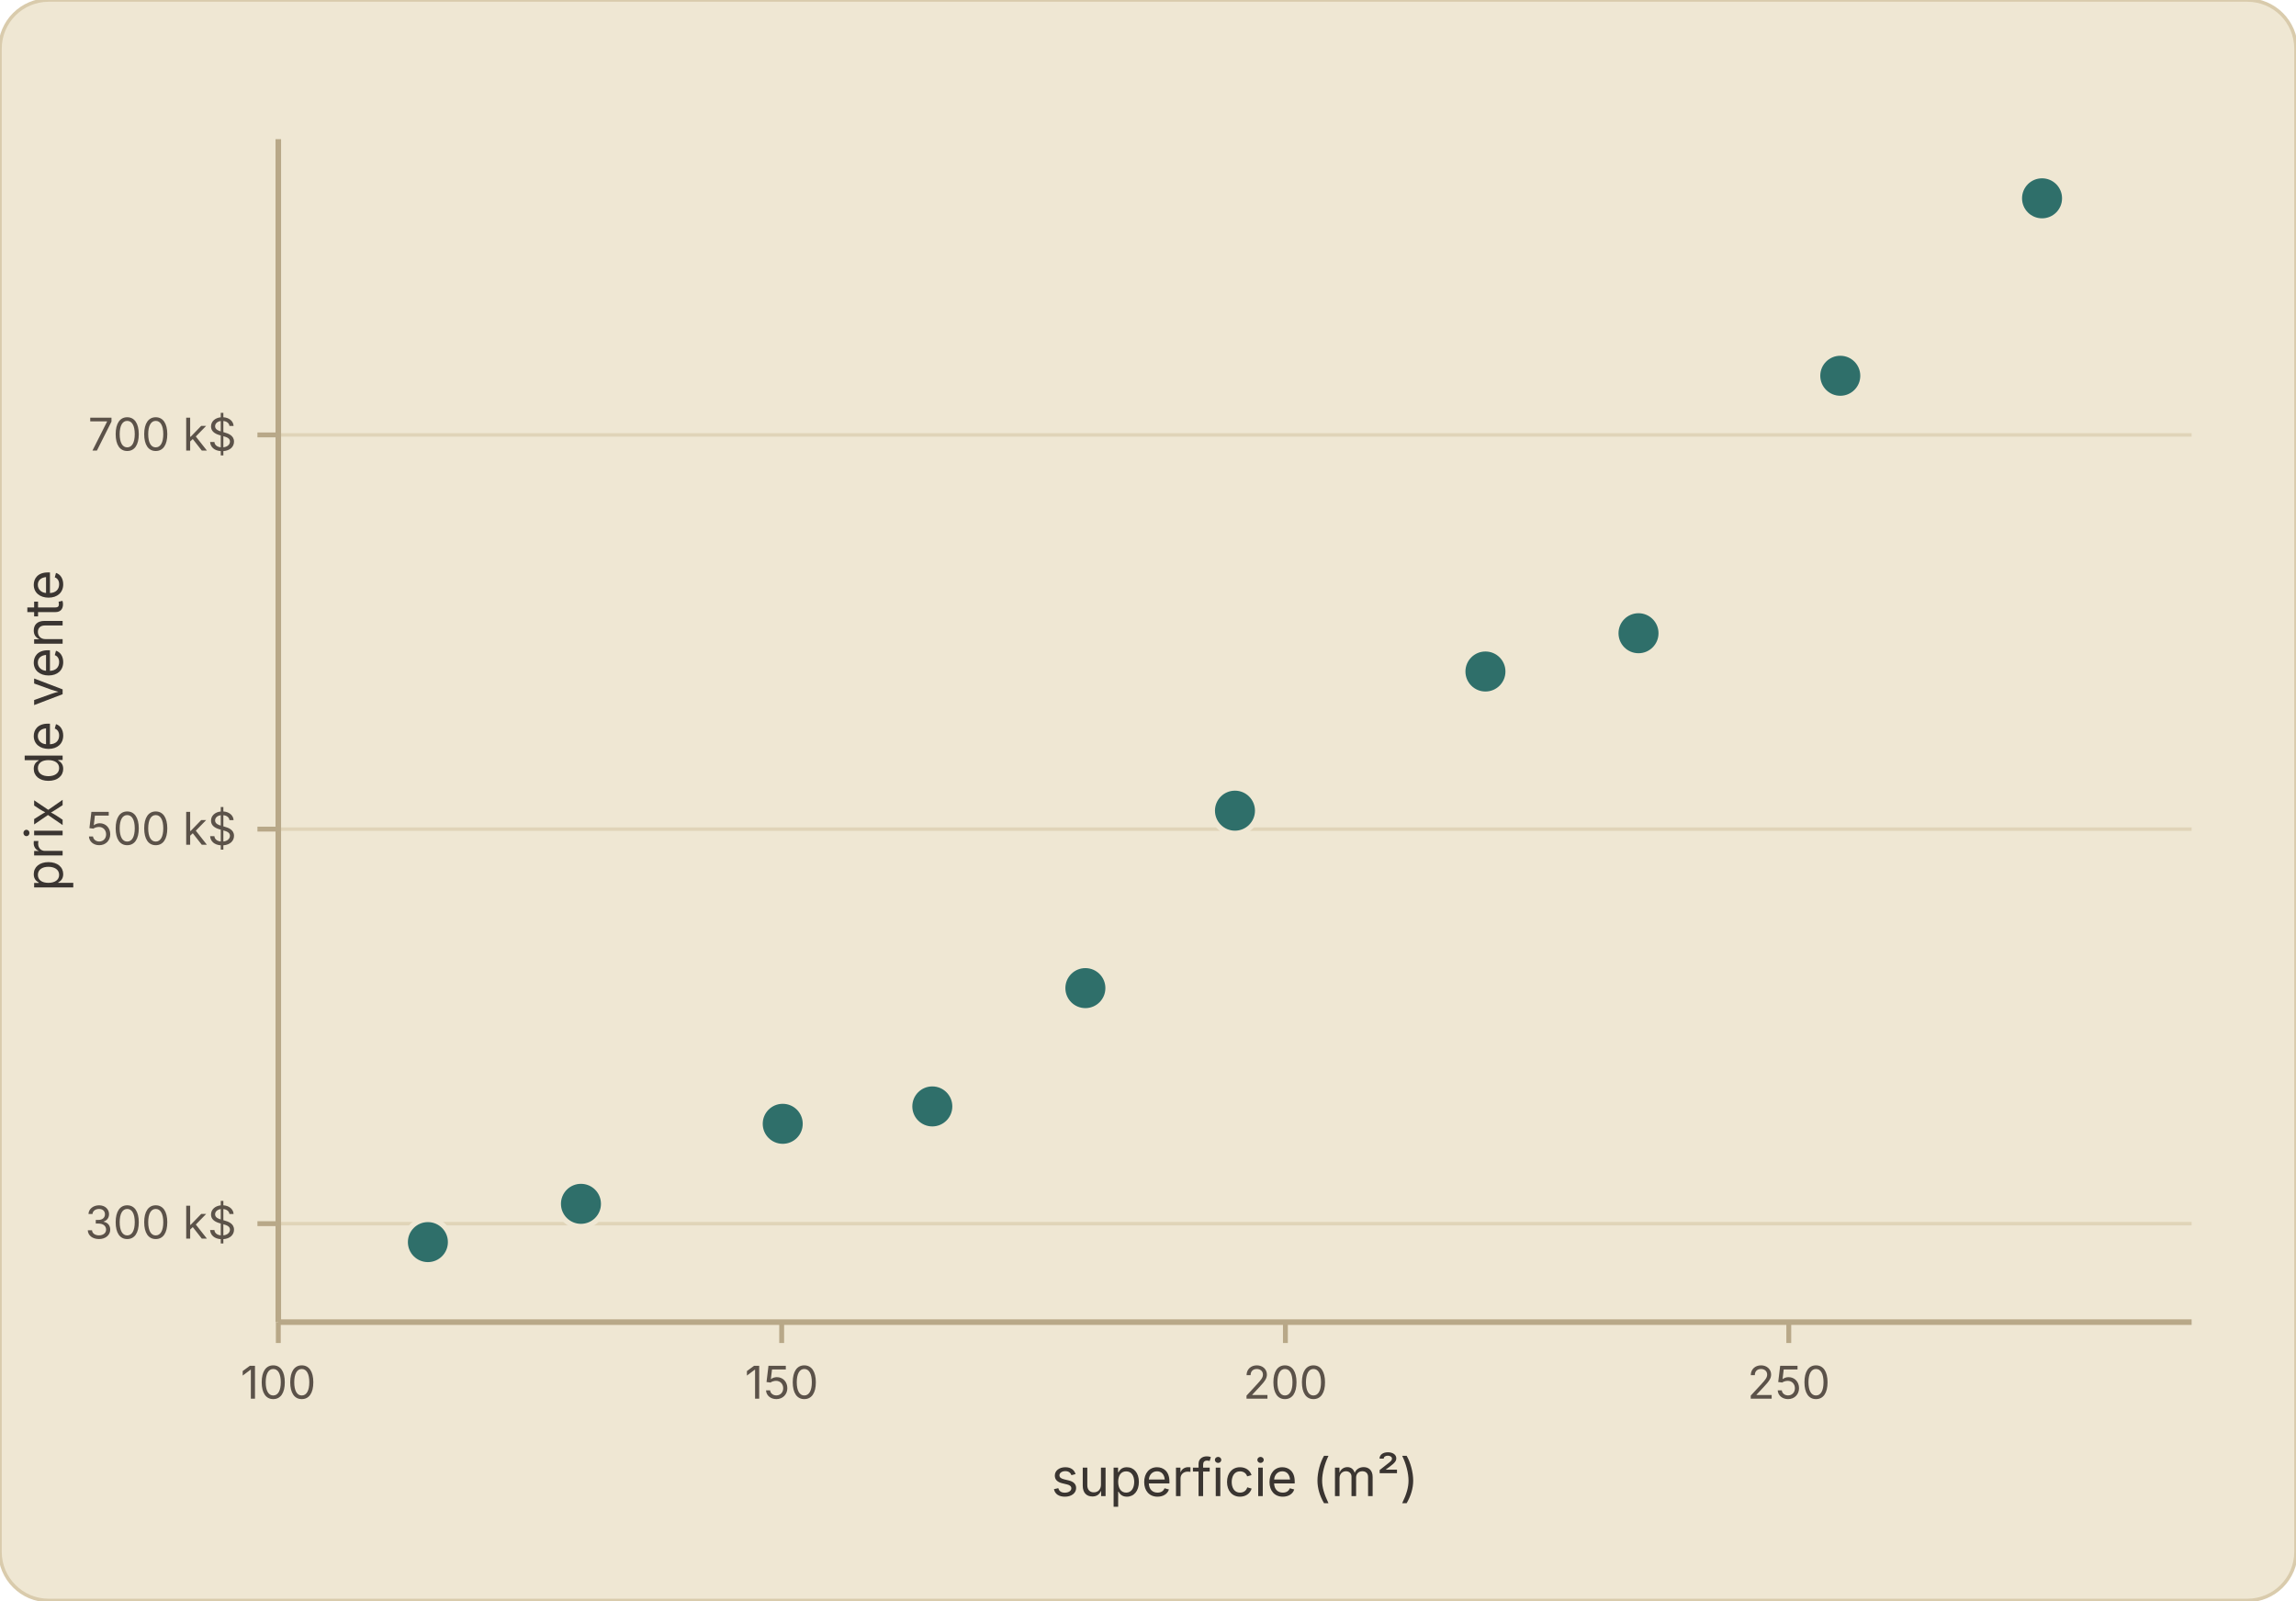
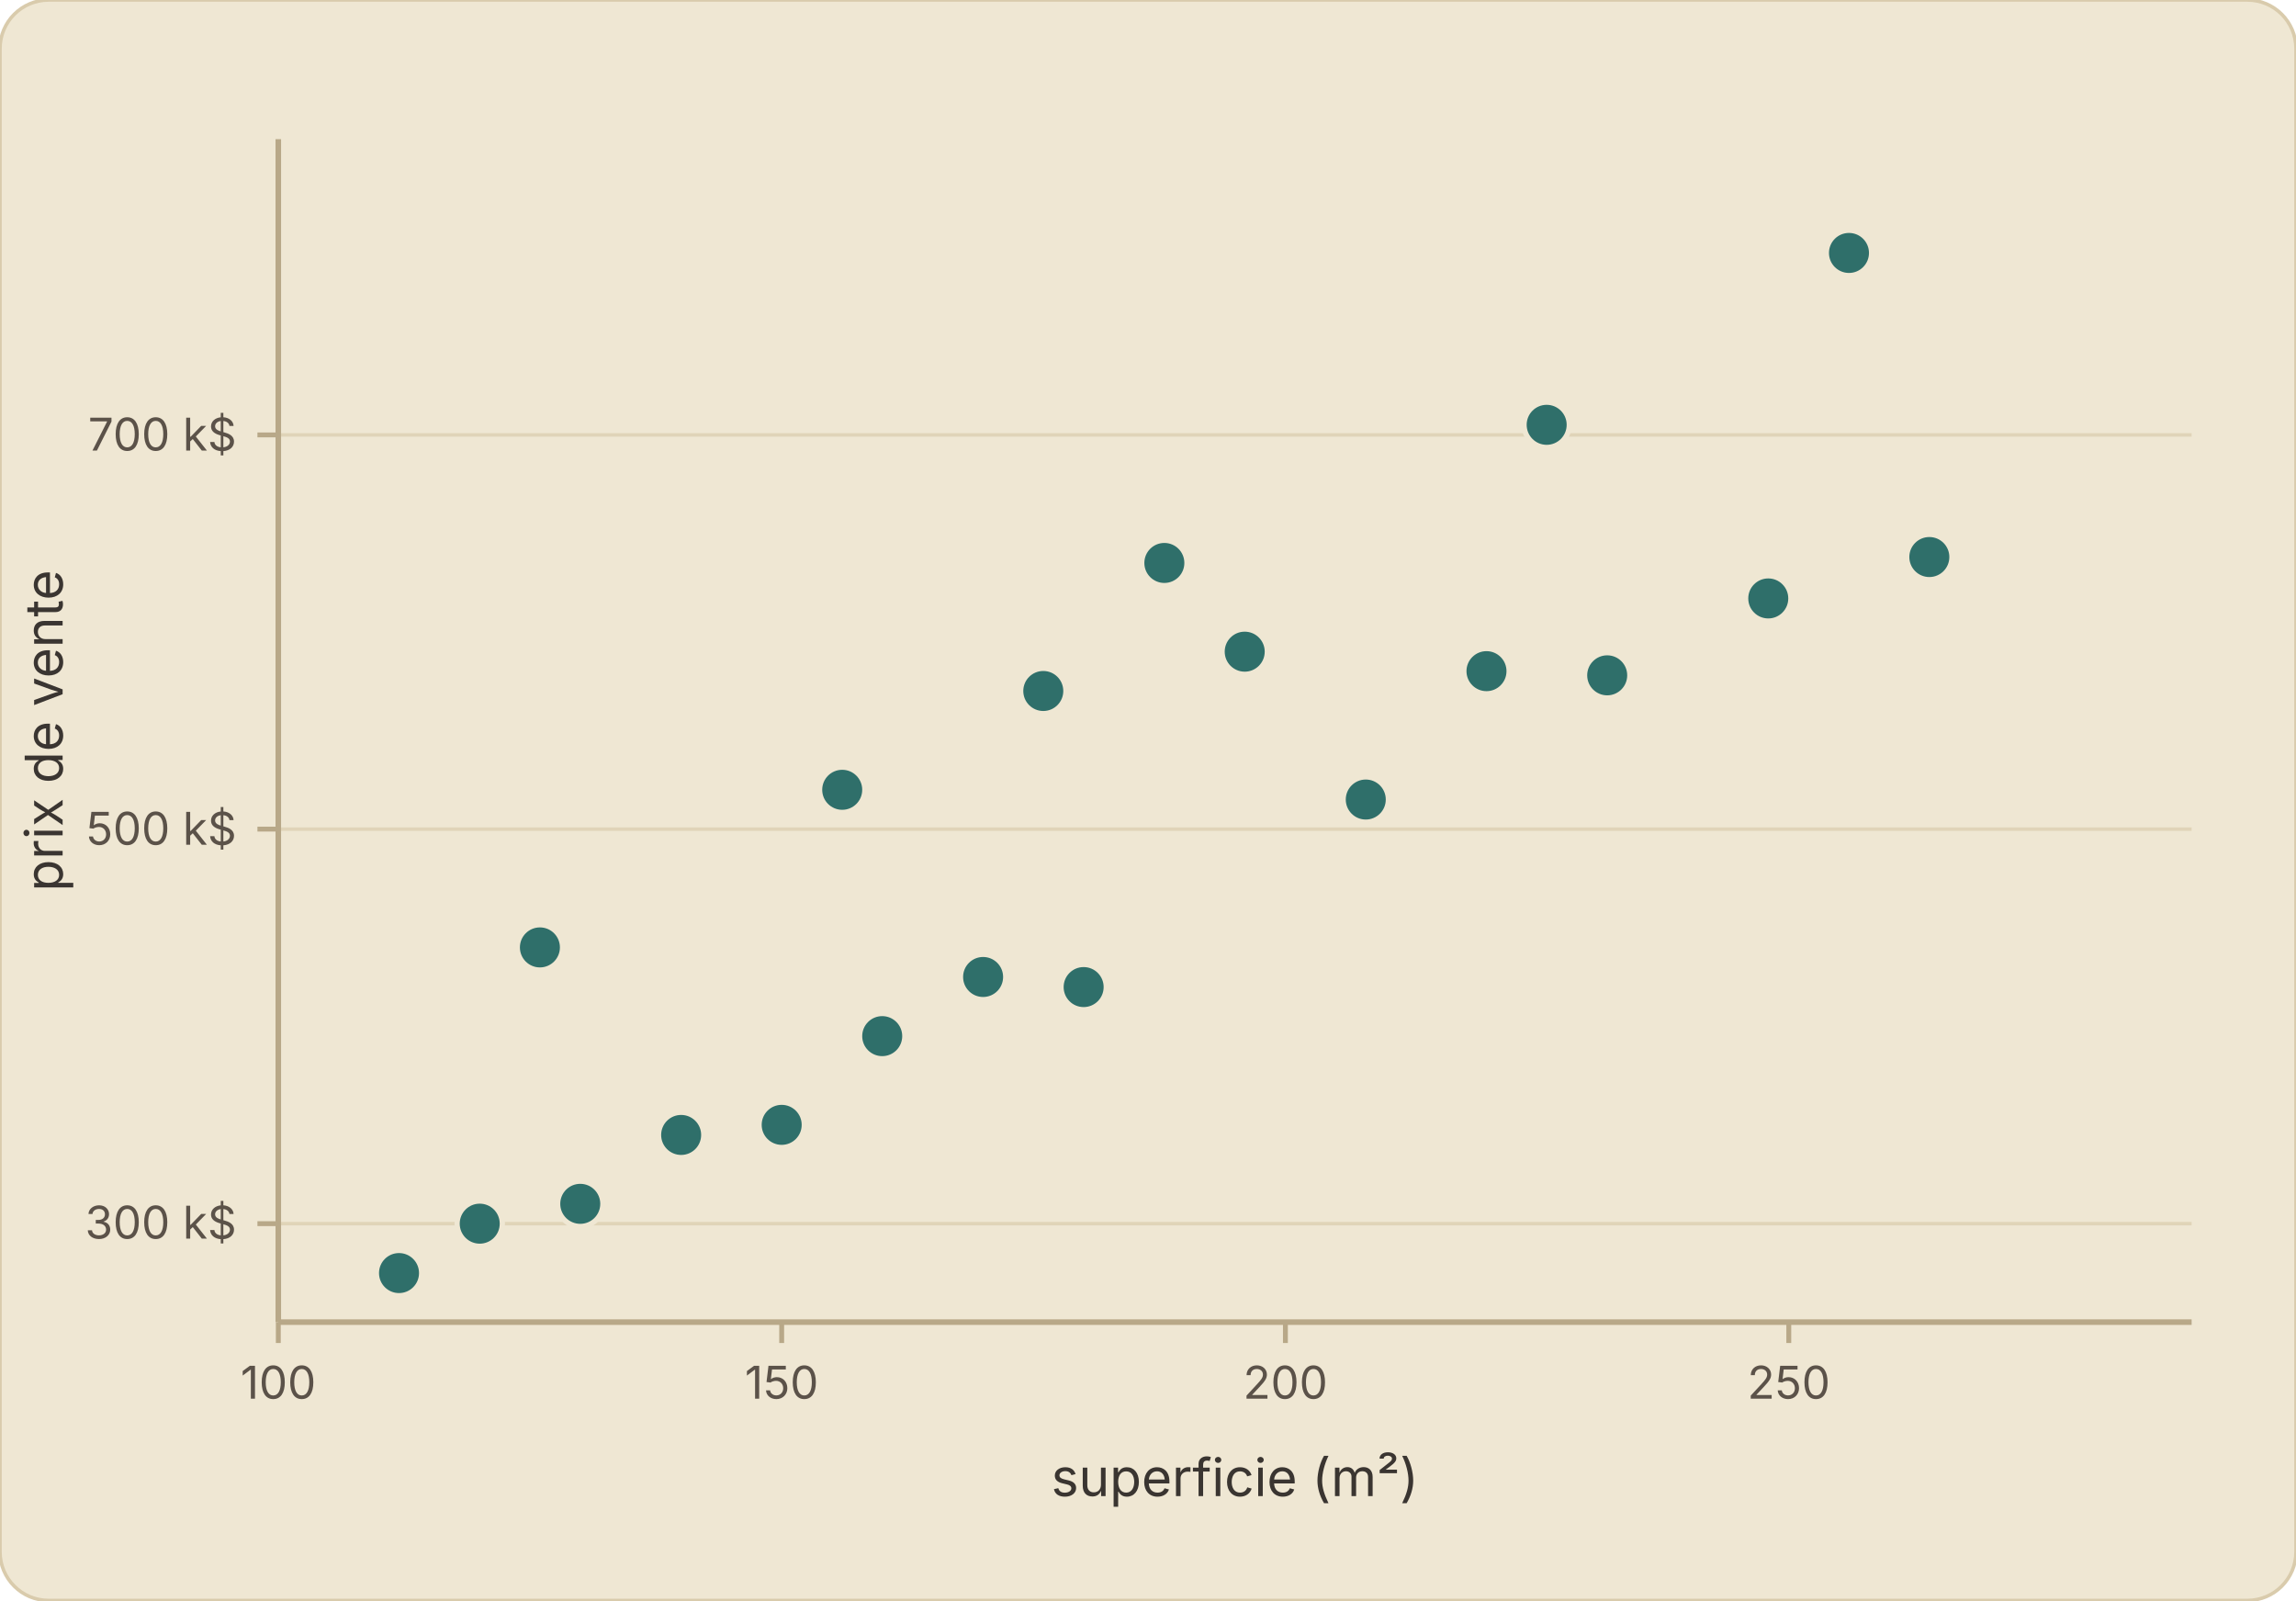
<svg xmlns="http://www.w3.org/2000/svg" viewBox="0 0 660 460" role="img" font-family="system-ui, -apple-system, sans-serif">
  <rect x="0" y="0" width="660" height="460" rx="14" fill="#efe7d3" stroke="#d9cbac" />
  <g stroke="#e0d4b8" stroke-width="1">
    <line x1="80" y1="351.7" x2="630" y2="351.7" />
    <line x1="80" y1="238.3" x2="630" y2="238.3" />
    <line x1="80" y1="125" x2="630" y2="125" />
  </g>
  <g stroke="#b8a888" stroke-width="1.6">
    <line x1="80" y1="40" x2="80" y2="380" />
    <line x1="80" y1="380" x2="630" y2="380" />
  </g>
  <g stroke="#b8a888" stroke-width="1.4">
    <line x1="80" y1="380" x2="80" y2="386" />
    <line x1="224.7" y1="380" x2="224.7" y2="386" />
    <line x1="369.5" y1="380" x2="369.5" y2="386" />
    <line x1="514.2" y1="380" x2="514.2" y2="386" />
  </g>
  <g font-size="13" fill="#5b5249" text-anchor="middle">
    <text x="80" y="402">100</text>
    <text x="224.7" y="402">150</text>
    <text x="369.5" y="402">200</text>
    <text x="514.2" y="402">250</text>
    <text x="355" y="430" font-size="15" fill="#3a3531">superficie (m²)</text>
  </g>
  <g stroke="#b8a888" stroke-width="1.4">
    <line x1="74" y1="351.7" x2="80" y2="351.7" />
    <line x1="74" y1="238.3" x2="80" y2="238.3" />
    <line x1="74" y1="125" x2="80" y2="125" />
  </g>
  <g font-size="13" fill="#5b5249" text-anchor="end">
    <text x="68" y="356">300 k$</text>
    <text x="68" y="242.8">500 k$</text>
    <text x="68" y="129.5">700 k$</text>
  </g>
  <text x="18" y="210" font-size="15" fill="#3a3531" text-anchor="middle" transform="rotate(-90 18 210)">prix de vente</text>
  <g fill="#2f6f6a" stroke="#efe7d3" stroke-width="1.5">
-     <circle cx="123" cy="357" r="6.5" />
-     <circle cx="167" cy="346" r="6.5" />
-     <circle cx="225" cy="323" r="6.5" />
-     <circle cx="268" cy="318" r="6.5" />
-     <circle cx="312" cy="284" r="6.5" />
-     <circle cx="355" cy="233" r="6.5" />
-     <circle cx="427" cy="193" r="6.5" />
-     <circle cx="471" cy="182" r="6.5" />
-     <circle cx="529" cy="108" r="6.5" />
-     <circle cx="587" cy="57" r="6.5" />
+     <circle cx="114.7" cy="365.9" r="6.5" />
+     <circle cx="137.9" cy="351.7" r="6.5" />
+     <circle cx="155.2" cy="272.3" r="6.5" />
+     <circle cx="166.8" cy="346.0" r="6.5" />
+     <circle cx="195.8" cy="326.2" r="6.5" />
+     <circle cx="224.7" cy="323.3" r="6.5" />
+     <circle cx="242.1" cy="227.0" r="6.5" />
+     <circle cx="253.6" cy="297.8" r="6.5" />
+     <circle cx="282.6" cy="280.8" r="6.5" />
+     <circle cx="299.9" cy="198.6" r="6.5" />
+     <circle cx="311.5" cy="283.7" r="6.5" />
+     <circle cx="334.7" cy="161.8" r="6.5" />
+     <circle cx="357.8" cy="187.3" r="6.5" />
+     <circle cx="392.6" cy="229.8" r="6.5" />
+     <circle cx="427.3" cy="192.9" r="6.5" />
+     <circle cx="444.6" cy="122.1" r="6.5" />
+     <circle cx="462.0" cy="194.1" r="6.5" />
+     <circle cx="508.3" cy="172.0" r="6.5" />
+     <circle cx="531.5" cy="72.7" r="6.5" />
+     <circle cx="554.6" cy="160.1" r="6.5" />
  </g>
</svg>
